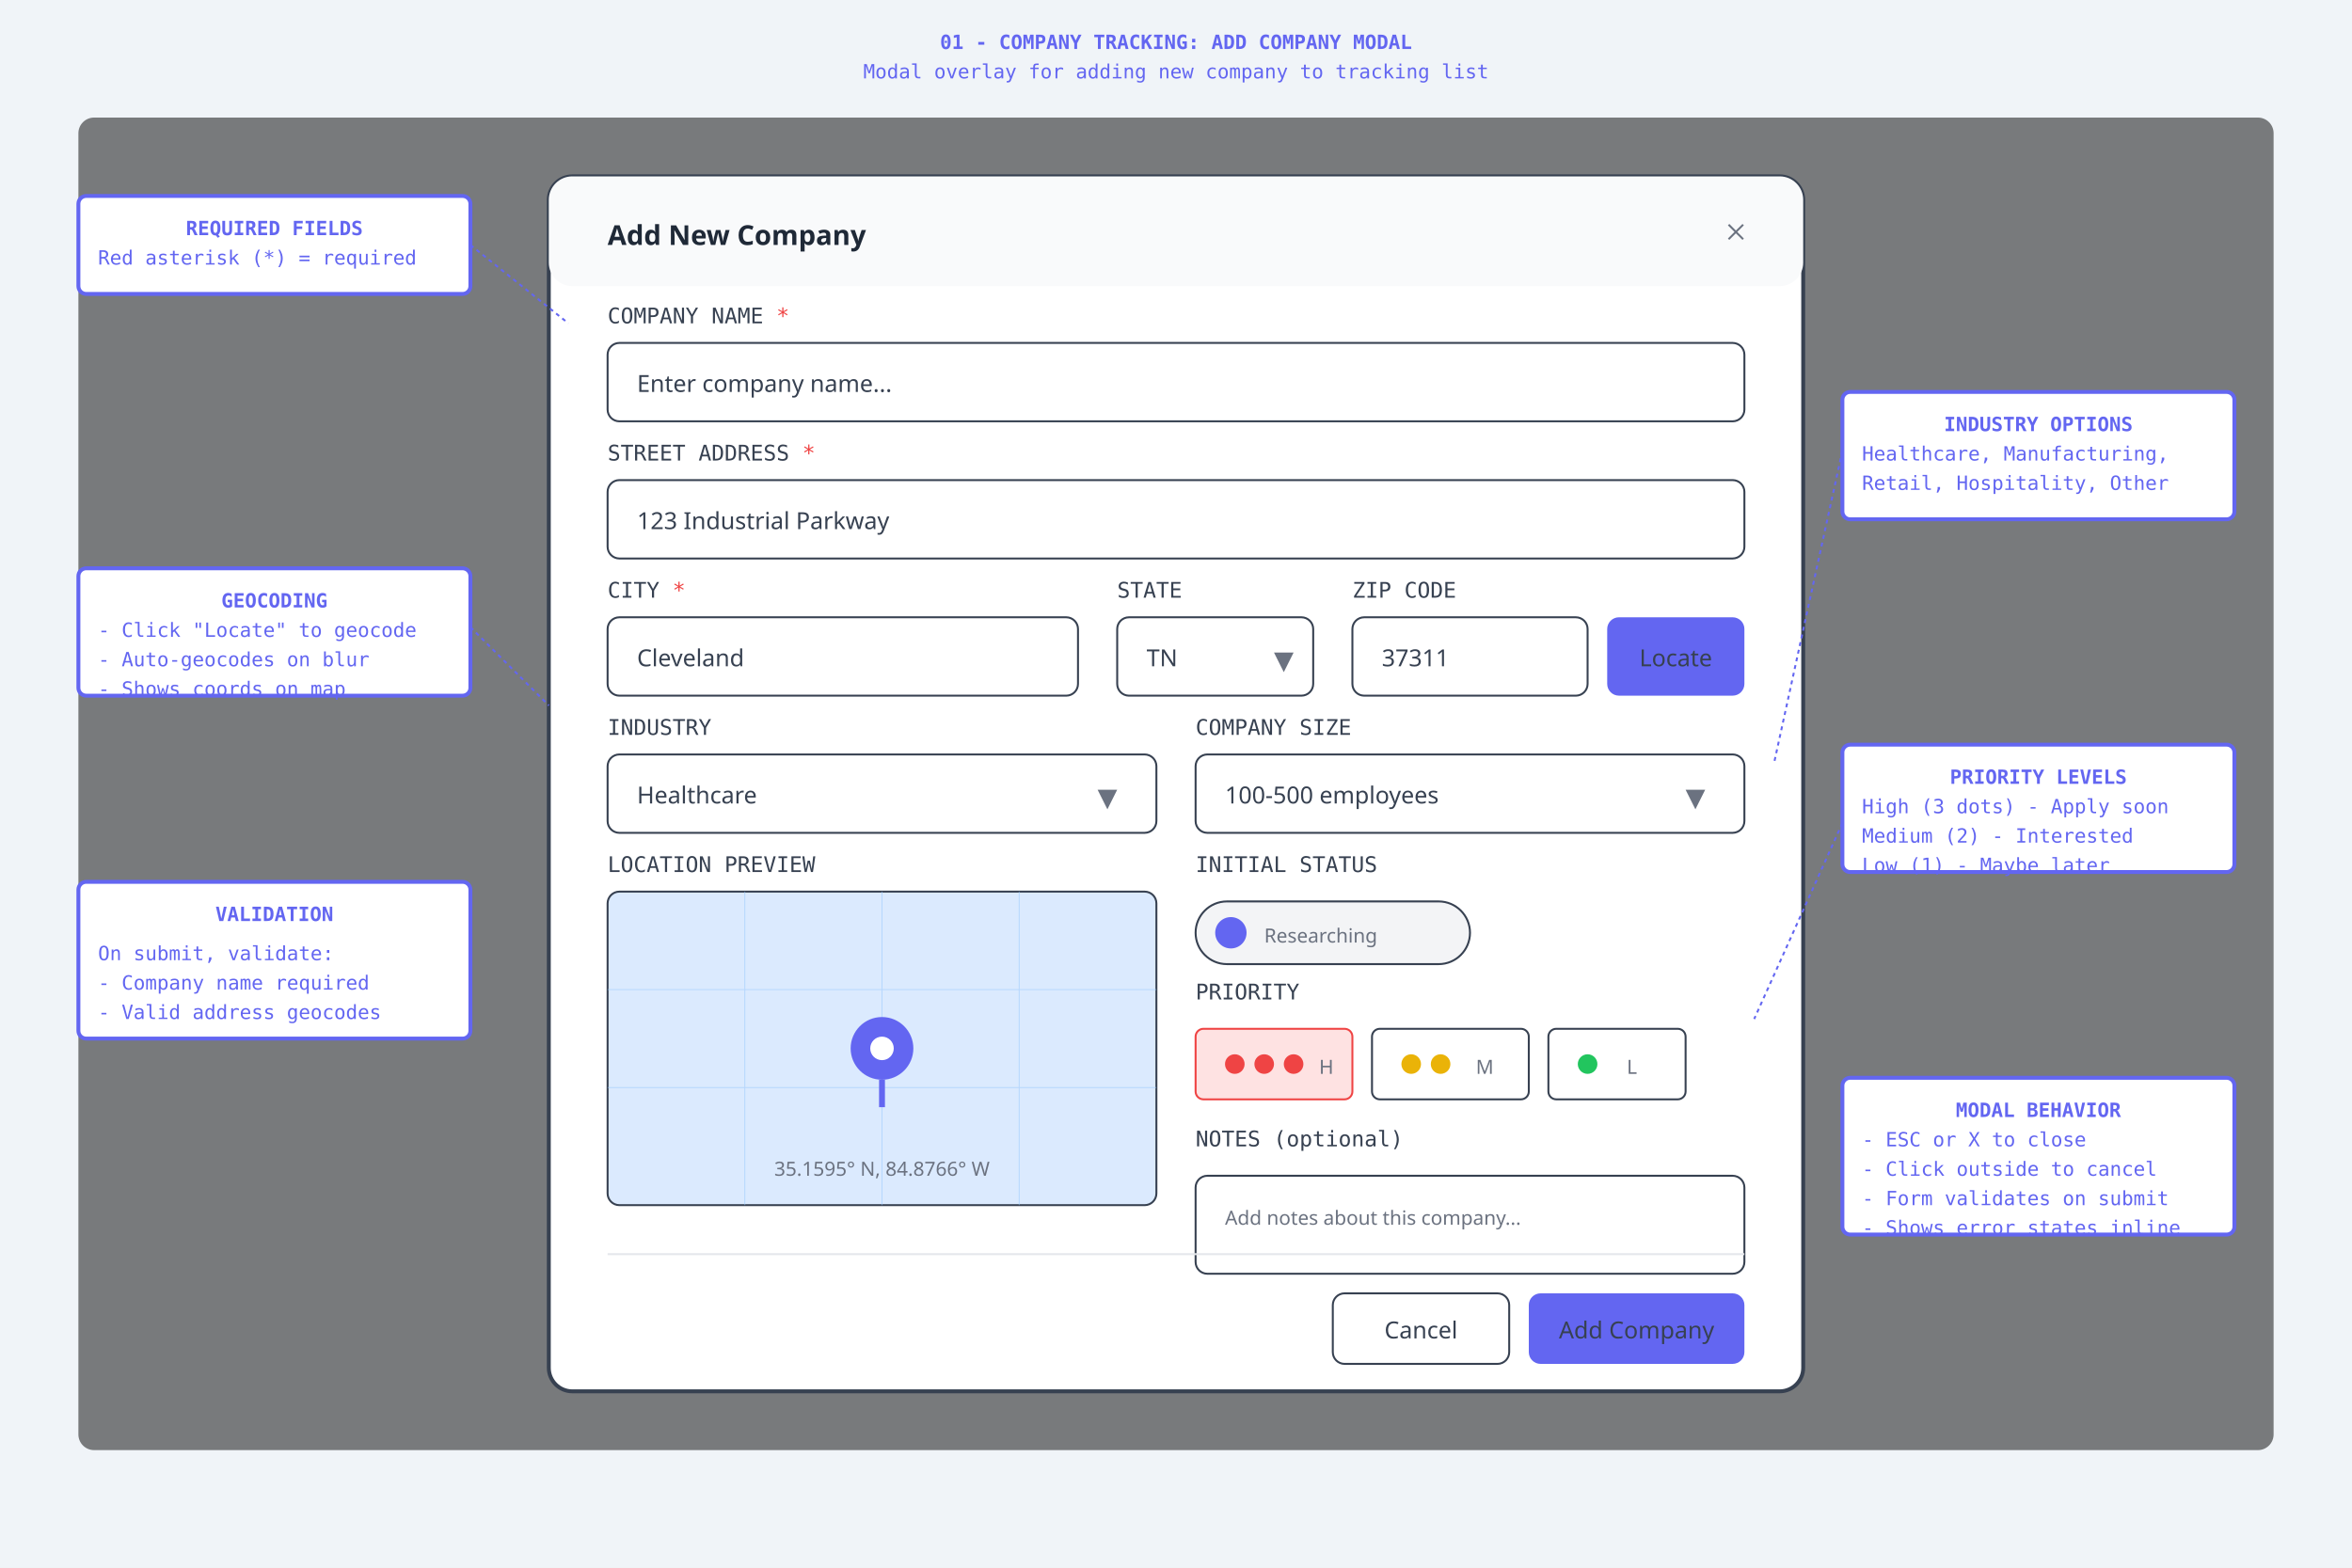
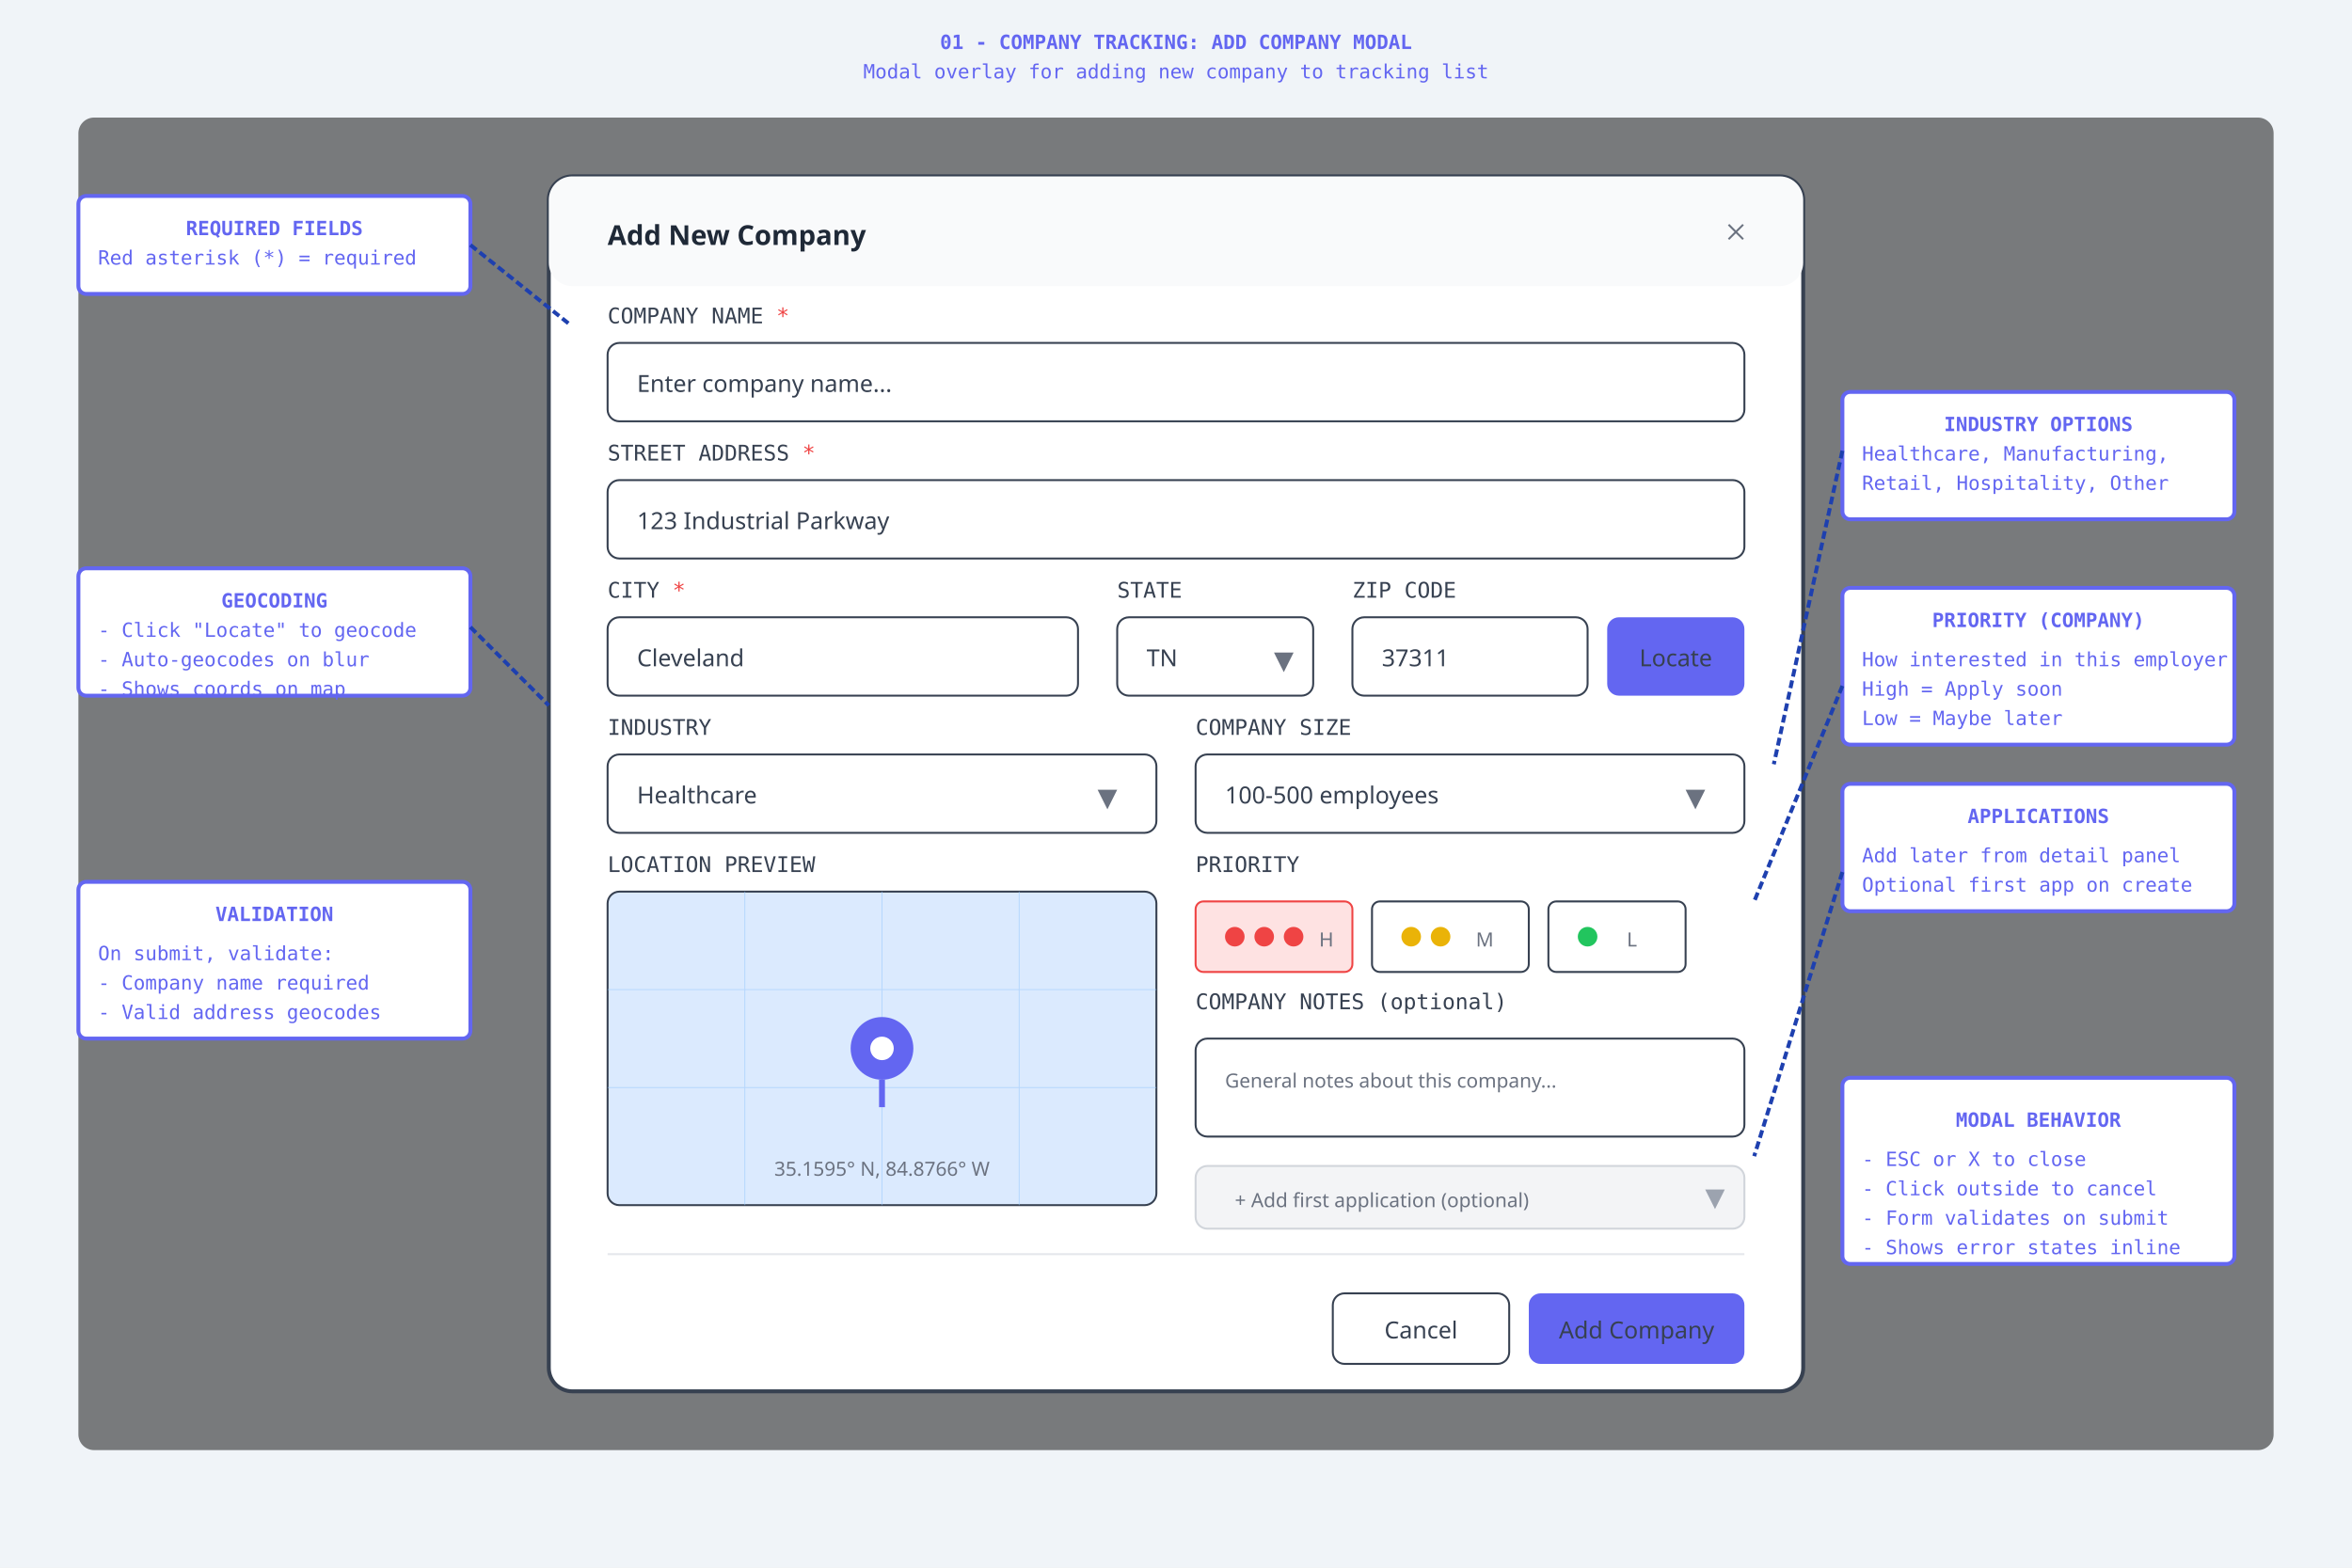
<svg xmlns="http://www.w3.org/2000/svg" viewBox="0 0 1200 800" width="1200" height="800">
  <defs>
    <style>
      .bg { fill: #f0f4f8; }
      .overlay { fill: rgba(0,0,0,0.5); }
      .fill-white { fill: #ffffff; stroke: #374151; stroke-width: 1; }
      .fill-light { fill: #e5e7eb; stroke: #374151; stroke-width: 1; }
      .annotation { fill: #6366f1; font-family: monospace; font-size: 10px; }
      .annotation-box { fill: #ffffff; stroke: #6366f1; stroke-width: 2; }
      .label { fill: #374151; font-family: monospace; font-size: 11px; }
      .heading { fill: #1f2937; font-family: system-ui, sans-serif; font-size: 14px; font-weight: bold; }
      .text-sm { fill: #6b7280; font-family: system-ui, sans-serif; font-size: 10px; }
      .text-md { fill: #374151; font-family: system-ui, sans-serif; font-size: 12px; }
-       .leader { stroke: #6366f1; stroke-width: 1; stroke-dasharray: 2,2; }
+       .leader { stroke: #1e40af; stroke-width: 2; stroke-dasharray: 4,2; }
      .map-bg { fill: #dbeafe; stroke: #374151; stroke-width: 1; }
      .required { fill: #ef4444; }
    </style>
  </defs>
  <rect class="bg" width="1200" height="800" />
  <text x="600" y="25" text-anchor="middle" class="annotation" font-size="14" font-weight="bold">01 - COMPANY TRACKING: ADD COMPANY MODAL</text>
  <text x="600" y="40" text-anchor="middle" class="annotation">Modal overlay for adding new company to tracking list</text>
  <rect x="40" y="60" width="1120" height="680" class="overlay" rx="8" />
  <rect x="280" y="90" width="640" height="620" rx="12" fill="white" stroke="#374151" stroke-width="2" />
  <rect x="280" y="90" width="640" height="56" rx="12" ry="12" fill="#f9fafb" />
  <text x="310" y="125" class="heading" font-size="18">Add New Company</text>
  <text x="880" y="125" fill="#6b7280" font-size="20" style="cursor:pointer">×</text>
  <g transform="translate(310, 165)">
    <text x="0" y="0" class="label">COMPANY NAME <tspan class="required">*</tspan>
    </text>
    <rect x="0" y="10" width="580" height="40" rx="6" class="fill-white" />
    <text x="15" y="35" class="text-md" fill="#9ca3af">Enter company name...</text>
  </g>
  <g transform="translate(310, 235)">
    <text x="0" y="0" class="label">STREET ADDRESS <tspan class="required">*</tspan>
    </text>
    <rect x="0" y="10" width="580" height="40" rx="6" class="fill-white" />
    <text x="15" y="35" class="text-md">123 Industrial Parkway</text>
  </g>
  <g transform="translate(310, 305)">
    <text x="0" y="0" class="label">CITY <tspan class="required">*</tspan>
    </text>
    <rect x="0" y="10" width="240" height="40" rx="6" class="fill-white" />
    <text x="15" y="35" class="text-md">Cleveland</text>
    <text x="260" y="0" class="label">STATE</text>
    <rect x="260" y="10" width="100" height="40" rx="6" class="fill-white" />
    <text x="275" y="35" class="text-md">TN</text>
    <polygon points="340,28 350,28 345,38" fill="#6b7280" />
    <text x="380" y="0" class="label">ZIP CODE</text>
    <rect x="380" y="10" width="120" height="40" rx="6" class="fill-white" />
    <text x="395" y="35" class="text-md">37311</text>
    <rect x="510" y="10" width="70" height="40" rx="6" fill="#6366f1" />
    <text x="545" y="35" text-anchor="middle" fill="white" class="text-md">Locate</text>
  </g>
  <g transform="translate(310, 375)">
    <text x="0" y="0" class="label">INDUSTRY</text>
    <rect x="0" y="10" width="280" height="40" rx="6" class="fill-white" />
    <text x="15" y="35" class="text-md">Healthcare</text>
    <polygon points="250,28 260,28 255,38" fill="#6b7280" />
    <text x="300" y="0" class="label">COMPANY SIZE</text>
    <rect x="300" y="10" width="280" height="40" rx="6" class="fill-white" />
    <text x="315" y="35" class="text-md">100-500 employees</text>
    <polygon points="550,28 560,28 555,38" fill="#6b7280" />
  </g>
  <g transform="translate(310, 445)">
    <text x="0" y="0" class="label">LOCATION PREVIEW</text>
    <rect x="0" y="10" width="280" height="160" rx="6" class="map-bg" />
    <g stroke="#93c5fd" stroke-width="0.5" opacity="0.5">
      <line x1="0" y1="60" x2="280" y2="60" />
      <line x1="0" y1="110" x2="280" y2="110" />
      <line x1="70" y1="10" x2="70" y2="170" />
      <line x1="140" y1="10" x2="140" y2="170" />
      <line x1="210" y1="10" x2="210" y2="170" />
    </g>
    <circle cx="140" cy="90" r="16" fill="#6366f1" />
    <circle cx="140" cy="90" r="6" fill="white" />
    <path d="M 140,106 L 140,120" stroke="#6366f1" stroke-width="3" />
    <text x="140" y="155" text-anchor="middle" class="text-sm">35.1595° N, 84.8766° W</text>
-     <text x="300" y="0" class="label">INITIAL STATUS</text>
+     <text x="300" y="0" class="label">PRIORITY</text>
    <g transform="translate(300, 15)">
-       <rect x="0" y="0" width="140" height="32" rx="16" fill="#f3f4f6" stroke="#374151" />
-       <circle cx="18" cy="16" r="8" fill="#6366f1" />
-       <text x="35" y="21" class="text-sm">Researching</text>
-     </g>
-     <text x="300" y="65" class="label">PRIORITY</text>
-     <g transform="translate(300, 80)">
      <rect x="0" y="0" width="80" height="36" rx="4" fill="#fee2e2" stroke="#ef4444" />
      <circle cx="20" cy="18" r="5" fill="#ef4444" />
      <circle cx="35" cy="18" r="5" fill="#ef4444" />
      <circle cx="50" cy="18" r="5" fill="#ef4444" />
      <text x="63" y="23" class="text-sm" fill="#ef4444">H</text>
    </g>
-     <g transform="translate(390, 80)">
+     <g transform="translate(390, 15)">
      <rect x="0" y="0" width="80" height="36" rx="4" class="fill-white" />
      <circle cx="20" cy="18" r="5" fill="#eab308" />
      <circle cx="35" cy="18" r="5" fill="#eab308" />
      <text x="53" y="23" class="text-sm">M</text>
    </g>
-     <g transform="translate(480, 80)">
+     <g transform="translate(480, 15)">
      <rect x="0" y="0" width="70" height="36" rx="4" class="fill-white" />
      <circle cx="20" cy="18" r="5" fill="#22c55e" />
      <text x="40" y="23" class="text-sm">L</text>
    </g>
-     <text x="300" y="140" class="label">NOTES (optional)</text>
-     <rect x="300" y="155" width="280" height="50" rx="6" class="fill-white" />
-     <text x="315" y="180" class="text-sm" fill="#9ca3af">Add notes about this company...</text>
+     <text x="300" y="70" class="label">COMPANY NOTES (optional)</text>
+     <rect x="300" y="85" width="280" height="50" rx="6" class="fill-white" />
+     <text x="315" y="110" class="text-sm" fill="#9ca3af">General notes about this company...</text>
+     <rect x="300" y="150" width="280" height="32" rx="6" fill="#f3f4f6" stroke="#d1d5db" />
+     <text x="320" y="171" class="text-sm" fill="#6b7280">+ Add first application (optional)</text>
+     <polygon points="560,162 570,162 565,172" fill="#9ca3af" />
  </g>
  <line x1="310" y1="640" x2="890" y2="640" stroke="#e5e7eb" />
  <rect x="680" y="660" width="90" height="36" rx="6" class="fill-white" />
  <text x="725" y="683" text-anchor="middle" class="text-md">Cancel</text>
  <rect x="780" y="660" width="110" height="36" rx="6" fill="#6366f1" />
  <text x="835" y="683" text-anchor="middle" fill="white" class="text-md">Add Company</text>
  <rect x="40" y="100" width="200" height="50" rx="4" class="annotation-box" />
  <text x="140" y="120" text-anchor="middle" class="annotation" font-weight="bold">REQUIRED FIELDS</text>
  <text x="50" y="135" class="annotation">Red asterisk (*) = required</text>
  <path d="M 240,125 L 290,165" class="leader" />
  <rect x="40" y="290" width="200" height="65" rx="4" class="annotation-box" />
  <text x="140" y="310" text-anchor="middle" class="annotation" font-weight="bold">GEOCODING</text>
  <text x="50" y="325" class="annotation">- Click "Locate" to geocode</text>
  <text x="50" y="340" class="annotation">- Auto-geocodes on blur</text>
  <text x="50" y="355" class="annotation">- Shows coords on map</text>
  <path d="M 240,320 L 280,360" class="leader" />
  <rect x="940" y="200" width="200" height="65" rx="4" class="annotation-box" />
  <text x="1040" y="220" text-anchor="middle" class="annotation" font-weight="bold">INDUSTRY OPTIONS</text>
  <text x="950" y="235" class="annotation">Healthcare, Manufacturing,</text>
  <text x="950" y="250" class="annotation">Retail, Hospitality, Other</text>
  <path d="M 940,230 L 905,390" class="leader" />
-   <rect x="940" y="380" width="200" height="65" rx="4" class="annotation-box" />
-   <text x="1040" y="400" text-anchor="middle" class="annotation" font-weight="bold">PRIORITY LEVELS</text>
-   <text x="950" y="415" class="annotation">High (3 dots) - Apply soon</text>
-   <text x="950" y="430" class="annotation">Medium (2) - Interested</text>
-   <text x="950" y="445" class="annotation">Low (1) - Maybe later</text>
-   <path d="M 940,420 L 895,520" class="leader" />
-   <rect x="940" y="550" width="200" height="80" rx="4" class="annotation-box" />
-   <text x="1040" y="570" text-anchor="middle" class="annotation" font-weight="bold">MODAL BEHAVIOR</text>
-   <text x="950" y="585" class="annotation">- ESC or X to close</text>
-   <text x="950" y="600" class="annotation">- Click outside to cancel</text>
-   <text x="950" y="615" class="annotation">- Form validates on submit</text>
-   <text x="950" y="630" class="annotation">- Shows error states inline</text>
+   <rect x="940" y="300" width="200" height="80" rx="4" class="annotation-box" />
+   <text x="1040" y="320" text-anchor="middle" class="annotation" font-weight="bold">PRIORITY (COMPANY)</text>
+   <text x="950" y="340" class="annotation">How interested in this employer</text>
+   <text x="950" y="355" class="annotation">High = Apply soon</text>
+   <text x="950" y="370" class="annotation">Low = Maybe later</text>
+   <path d="M 940,350 L 895,460" class="leader" />
+   <rect x="940" y="400" width="200" height="65" rx="4" class="annotation-box" />
+   <text x="1040" y="420" text-anchor="middle" class="annotation" font-weight="bold">APPLICATIONS</text>
+   <text x="950" y="440" class="annotation">Add later from detail panel</text>
+   <text x="950" y="455" class="annotation">Optional first app on create</text>
+   <path d="M 940,445 L 895,590" class="leader" />
+   <rect x="940" y="550" width="200" height="95" rx="4" class="annotation-box" />
+   <text x="1040" y="575" text-anchor="middle" class="annotation" font-weight="bold">MODAL BEHAVIOR</text>
+   <text x="950" y="595" class="annotation">- ESC or X to close</text>
+   <text x="950" y="610" class="annotation">- Click outside to cancel</text>
+   <text x="950" y="625" class="annotation">- Form validates on submit</text>
+   <text x="950" y="640" class="annotation">- Shows error states inline</text>
  <rect x="40" y="450" width="200" height="80" rx="4" class="annotation-box" />
  <text x="140" y="470" text-anchor="middle" class="annotation" font-weight="bold">VALIDATION</text>
  <text x="50" y="490" class="annotation">On submit, validate:</text>
  <text x="50" y="505" class="annotation">- Company name required</text>
  <text x="50" y="520" class="annotation">- Valid address geocodes</text>
</svg>
